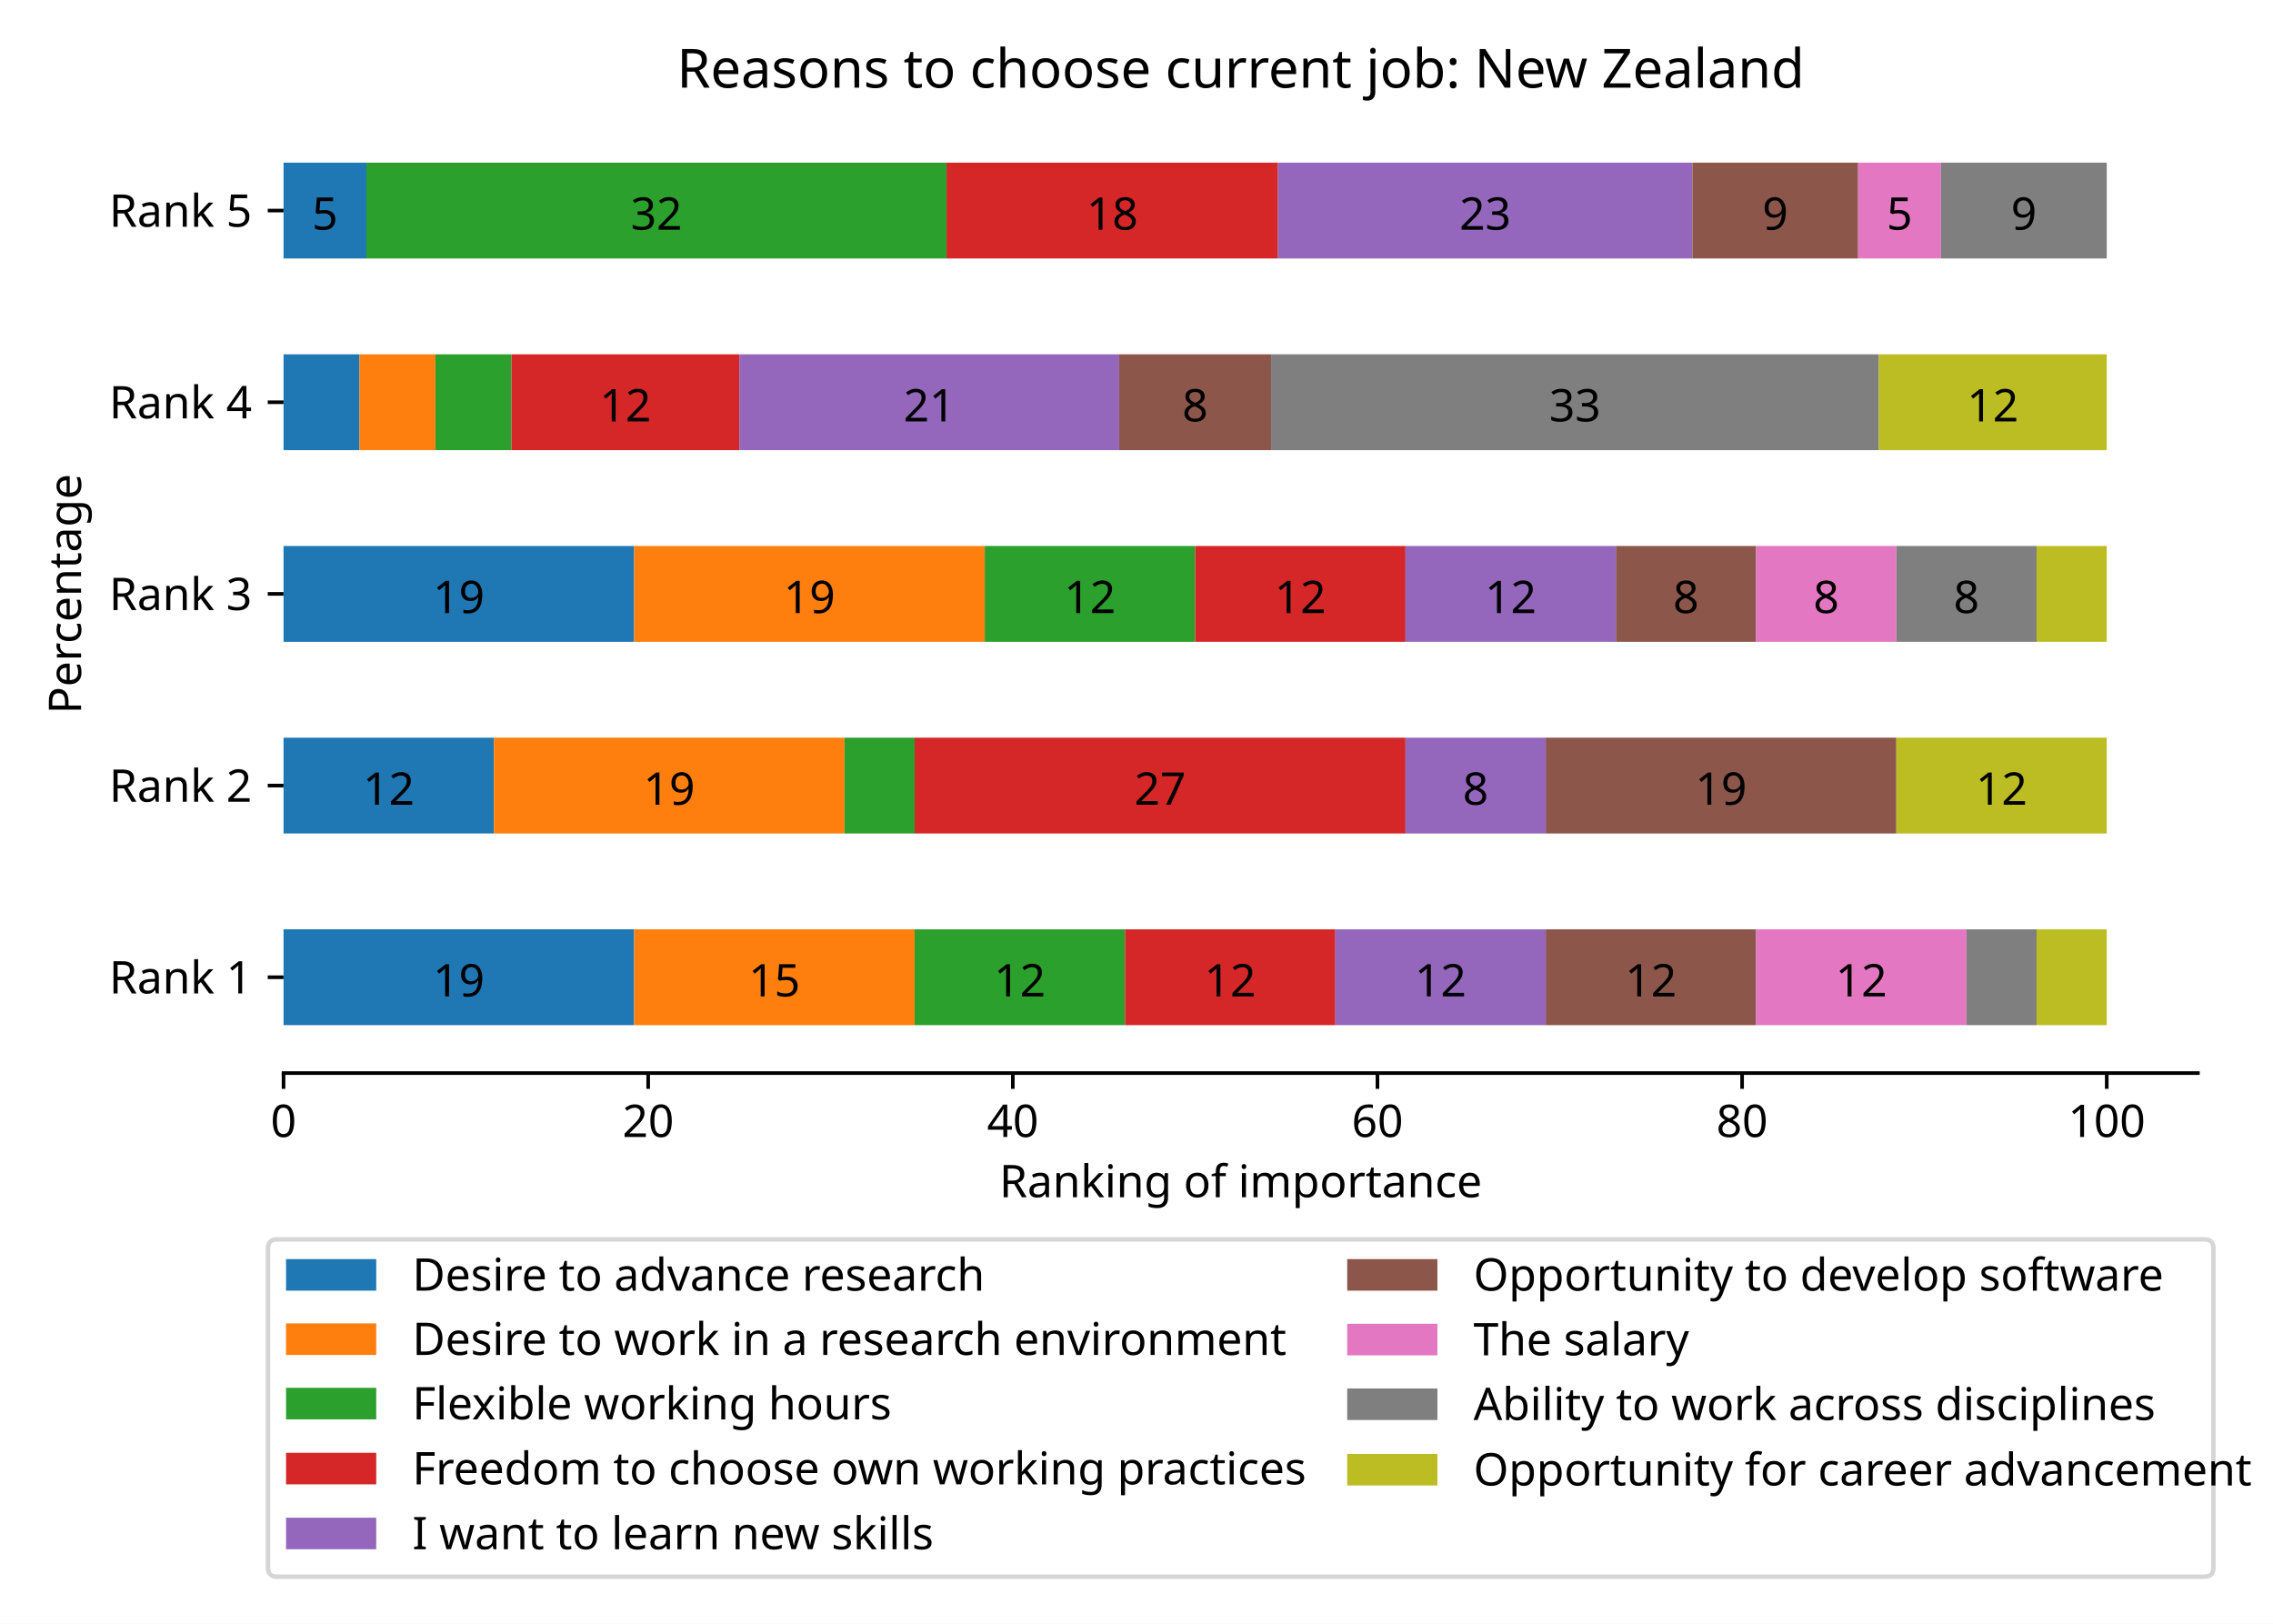
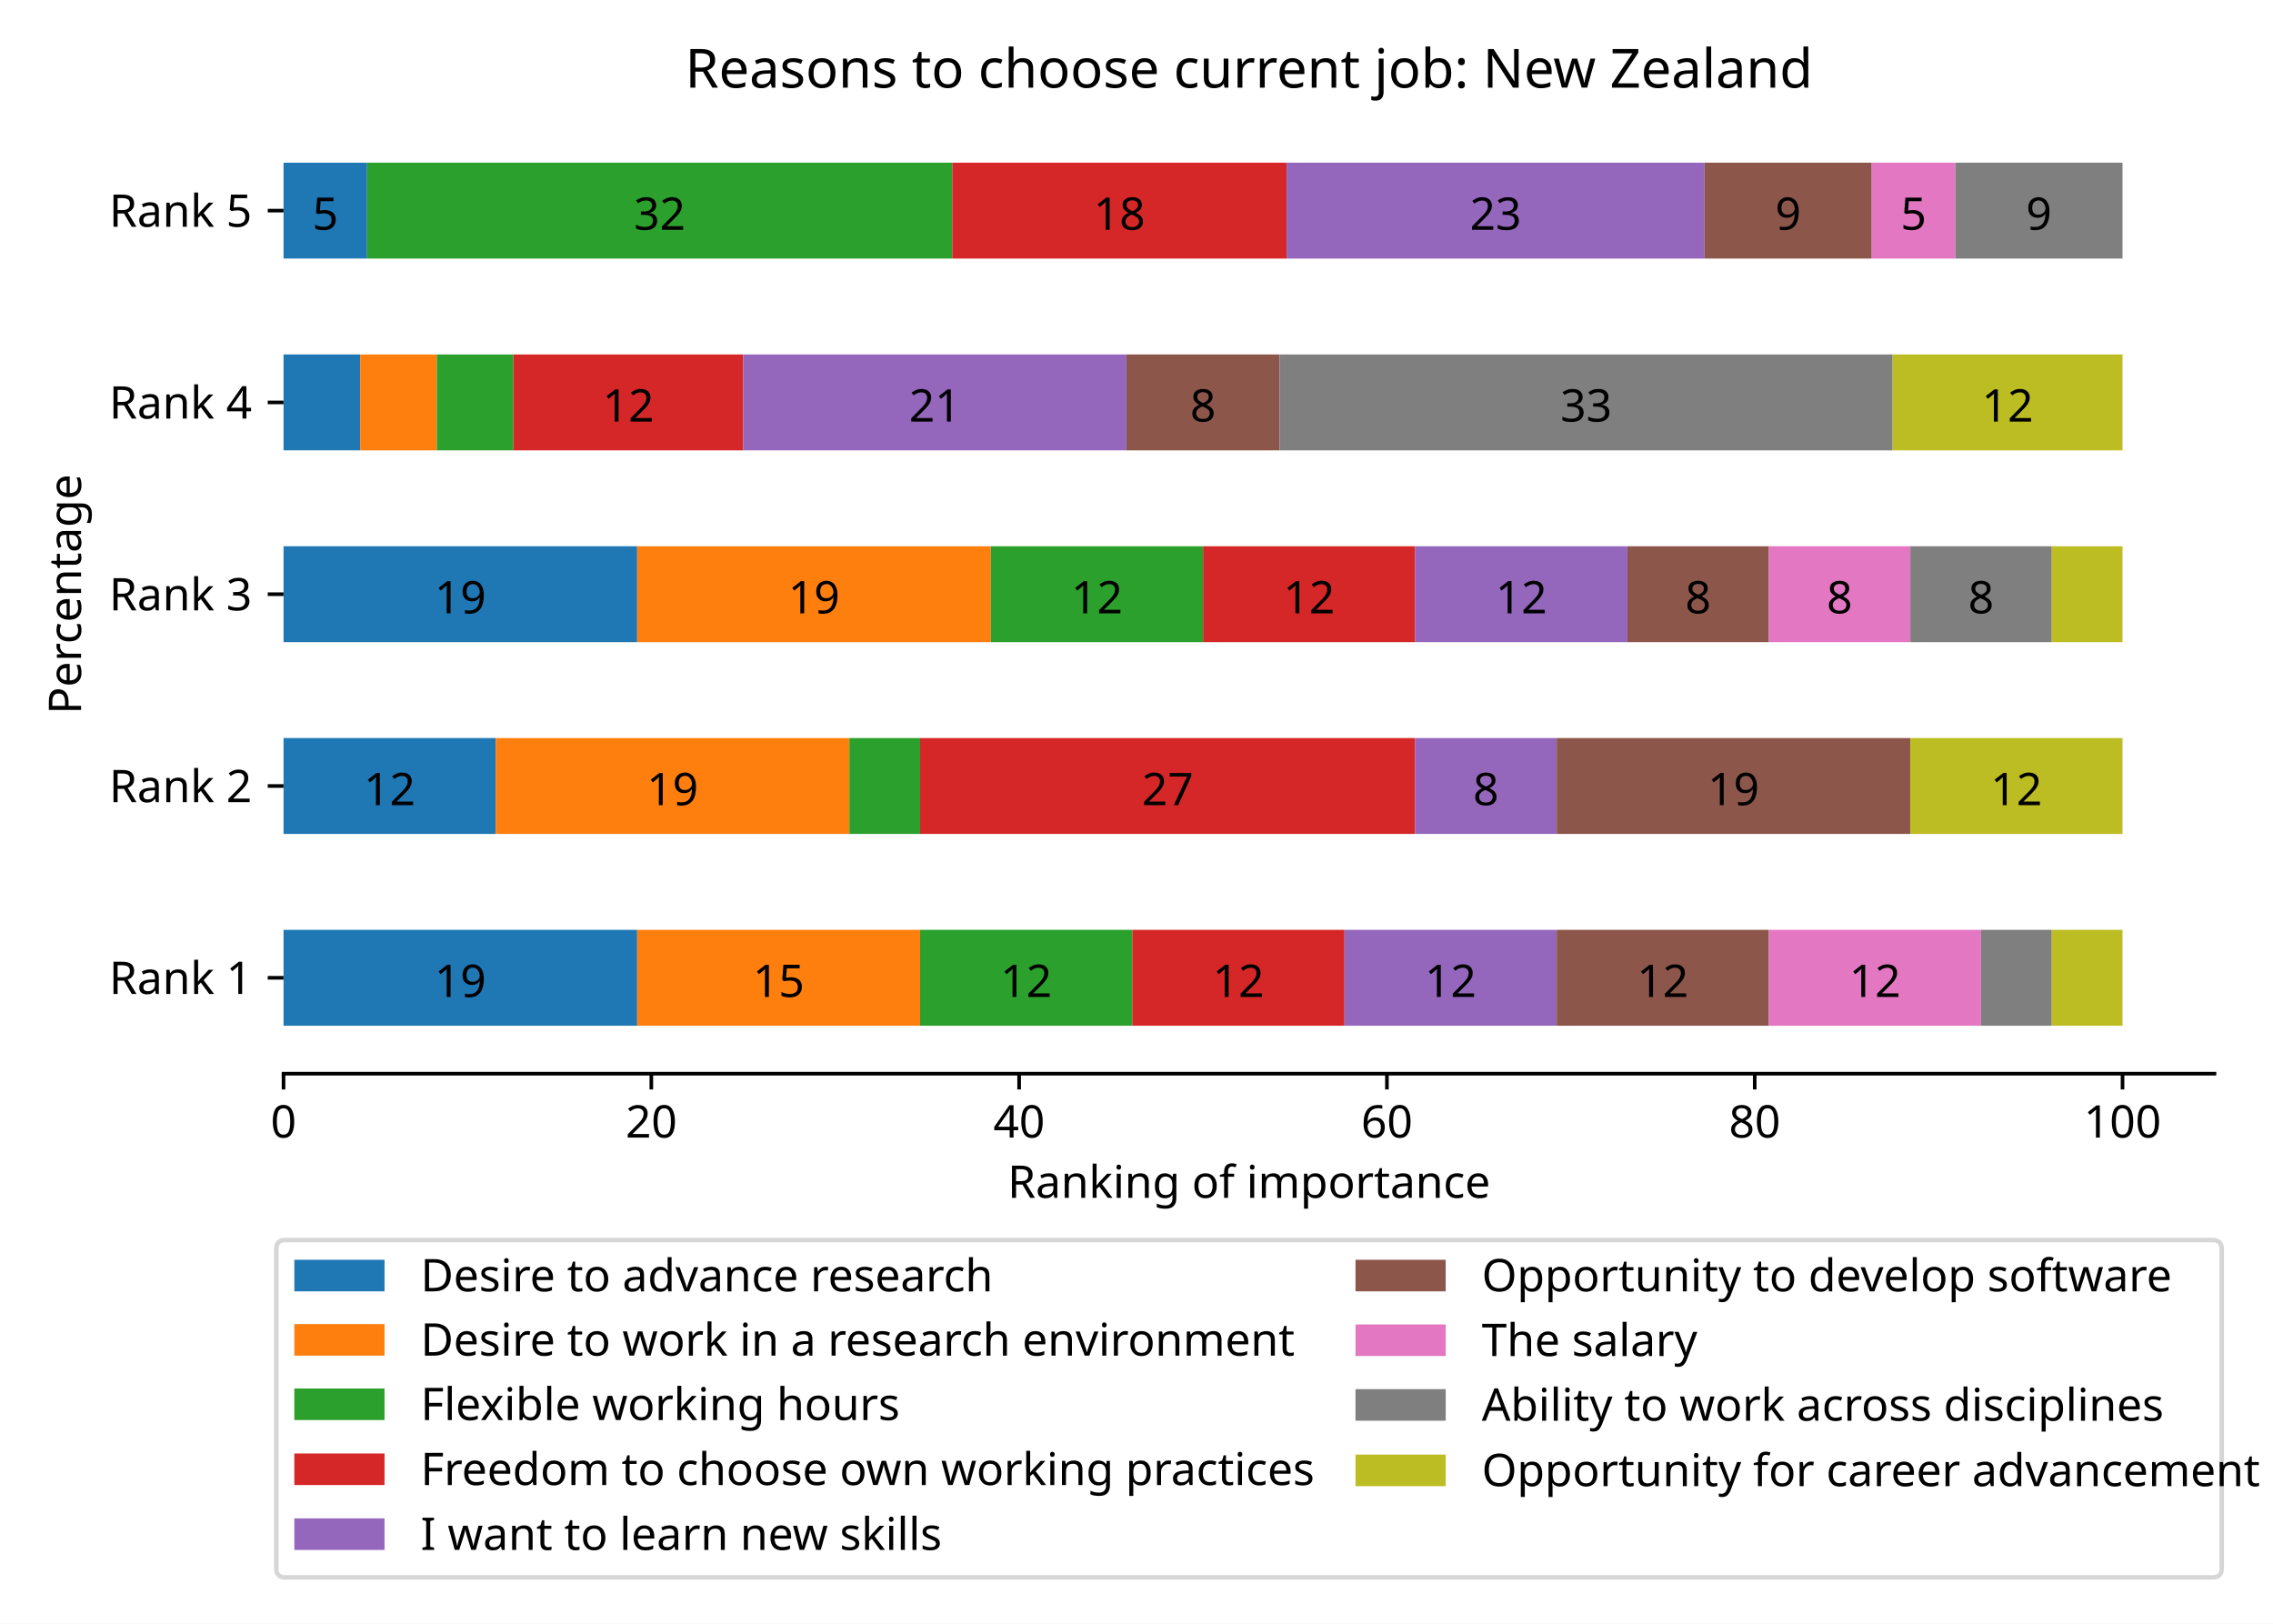
<svg xmlns="http://www.w3.org/2000/svg" xmlns:xlink="http://www.w3.org/1999/xlink" width="504pt" height="360pt" viewBox="0 0 504 360" version="1.1">
  <defs>
    <style type="text/css">*{stroke-linejoin: round; stroke-linecap: butt}</style>
  </defs>
  <g id="figure_1">
    <g id="patch_1">
      <path d="M 0 360  L 504 360  L 504 0  L 0 0  z " style="fill: #ffffff" />
    </g>
    <g id="axes_1">
      <g id="patch_2">
-         <path d="M 62.869 237.912  L 487.348 237.912  L 487.348 25.436  L 62.869 25.436  z " style="fill: #ffffff" />
+         <path d="M 62.869 238.046  L 491.023 238.046  L 491.023 25.436  L 62.869 25.436  z " style="fill: #ffffff" />
      </g>
      <g id="patch_3">
-         <path d="M 62.869 227.288  L 140.612 227.288  L 140.612 206.041  L 62.869 206.041  z " clip-path="url(#pd3c1e913ae)" style="fill: #1f77b4" />
+         <path d="M 62.869 227.415  L 141.285 227.415  L 141.285 206.154  L 62.869 206.154  z " clip-path="url(#p642dfca9fd)" style="fill: #1f77b4" />
      </g>
      <g id="patch_4">
-         <path d="M 62.869 184.793  L 109.515 184.793  L 109.515 163.546  L 62.869 163.546  z " clip-path="url(#pd3c1e913ae)" style="fill: #1f77b4" />
+         <path d="M 62.869 184.893  L 109.919 184.893  L 109.919 163.632  L 62.869 163.632  z " clip-path="url(#p642dfca9fd)" style="fill: #1f77b4" />
      </g>
      <g id="patch_5">
-         <path d="M 62.869 142.298  L 140.612 142.298  L 140.612 121.05  L 62.869 121.05  z " clip-path="url(#pd3c1e913ae)" style="fill: #1f77b4" />
+         <path d="M 62.869 142.371  L 141.285 142.371  L 141.285 121.11  L 62.869 121.11  z " clip-path="url(#p642dfca9fd)" style="fill: #1f77b4" />
      </g>
      <g id="patch_6">
-         <path d="M 62.869 99.803  L 79.713 99.803  L 79.713 78.555  L 62.869 78.555  z " clip-path="url(#pd3c1e913ae)" style="fill: #1f77b4" />
+         <path d="M 62.869 99.85  L 79.859 99.85  L 79.859 78.589  L 62.869 78.589  z " clip-path="url(#p642dfca9fd)" style="fill: #1f77b4" />
      </g>
      <g id="patch_7">
-         <path d="M 62.869 57.308  L 81.244 57.308  L 81.244 36.06  L 62.869 36.06  z " clip-path="url(#pd3c1e913ae)" style="fill: #1f77b4" />
+         <path d="M 62.869 57.328  L 81.404 57.328  L 81.404 36.067  L 62.869 36.067  z " clip-path="url(#p642dfca9fd)" style="fill: #1f77b4" />
      </g>
      <g id="patch_8">
-         <path d="M 140.612 227.288  L 202.807 227.288  L 202.807 206.041  L 140.612 206.041  z " clip-path="url(#pd3c1e913ae)" style="fill: #ff7f0e" />
+         <path d="M 141.285 227.415  L 204.018 227.415  L 204.018 206.154  L 141.285 206.154  z " clip-path="url(#p642dfca9fd)" style="fill: #ff7f0e" />
      </g>
      <g id="patch_9">
-         <path d="M 109.515 184.793  L 187.258 184.793  L 187.258 163.546  L 109.515 163.546  z " clip-path="url(#pd3c1e913ae)" style="fill: #ff7f0e" />
+         <path d="M 109.919 184.893  L 188.335 184.893  L 188.335 163.632  L 109.919 163.632  z " clip-path="url(#p642dfca9fd)" style="fill: #ff7f0e" />
      </g>
      <g id="patch_10">
-         <path d="M 140.612 142.298  L 218.356 142.298  L 218.356 121.05  L 140.612 121.05  z " clip-path="url(#pd3c1e913ae)" style="fill: #ff7f0e" />
+         <path d="M 141.285 142.371  L 219.702 142.371  L 219.702 121.11  L 141.285 121.11  z " clip-path="url(#p642dfca9fd)" style="fill: #ff7f0e" />
      </g>
      <g id="patch_11">
-         <path d="M 79.713 99.803  L 96.558 99.803  L 96.558 78.555  L 79.713 78.555  z " clip-path="url(#pd3c1e913ae)" style="fill: #ff7f0e" />
+         <path d="M 79.859 99.85  L 96.849 99.85  L 96.849 78.589  L 79.859 78.589  z " clip-path="url(#p642dfca9fd)" style="fill: #ff7f0e" />
      </g>
      <g id="patch_12">
-         <path d="M 62.869 57.308  L 62.869 57.308  L 62.869 36.06  L 62.869 36.06  z " clip-path="url(#pd3c1e913ae)" style="fill: #ff7f0e" />
+         <path d="M 62.869 57.328  L 62.869 57.328  L 62.869 36.067  L 62.869 36.067  z " clip-path="url(#p642dfca9fd)" style="fill: #ff7f0e" />
      </g>
      <g id="patch_13">
-         <path d="M 202.807 227.288  L 249.453 227.288  L 249.453 206.041  L 202.807 206.041  z " clip-path="url(#pd3c1e913ae)" style="fill: #2ca02c" />
+         <path d="M 204.018 227.415  L 251.068 227.415  L 251.068 206.154  L 204.018 206.154  z " clip-path="url(#p642dfca9fd)" style="fill: #2ca02c" />
      </g>
      <g id="patch_14">
-         <path d="M 187.258 184.793  L 202.807 184.793  L 202.807 163.546  L 187.258 163.546  z " clip-path="url(#pd3c1e913ae)" style="fill: #2ca02c" />
+         <path d="M 188.335 184.893  L 204.018 184.893  L 204.018 163.632  L 188.335 163.632  z " clip-path="url(#p642dfca9fd)" style="fill: #2ca02c" />
      </g>
      <g id="patch_15">
-         <path d="M 218.356 142.298  L 265.002 142.298  L 265.002 121.05  L 218.356 121.05  z " clip-path="url(#pd3c1e913ae)" style="fill: #2ca02c" />
+         <path d="M 219.702 142.371  L 266.752 142.371  L 266.752 121.11  L 219.702 121.11  z " clip-path="url(#p642dfca9fd)" style="fill: #2ca02c" />
      </g>
      <g id="patch_16">
-         <path d="M 96.558 99.803  L 113.402 99.803  L 113.402 78.555  L 96.558 78.555  z " clip-path="url(#pd3c1e913ae)" style="fill: #2ca02c" />
+         <path d="M 96.849 99.85  L 113.839 99.85  L 113.839 78.589  L 96.849 78.589  z " clip-path="url(#p642dfca9fd)" style="fill: #2ca02c" />
      </g>
      <g id="patch_17">
-         <path d="M 81.244 57.308  L 209.874 57.308  L 209.874 36.06  L 81.244 36.06  z " clip-path="url(#pd3c1e913ae)" style="fill: #2ca02c" />
+         <path d="M 81.404 57.328  L 211.147 57.328  L 211.147 36.067  L 81.404 36.067  z " clip-path="url(#p642dfca9fd)" style="fill: #2ca02c" />
      </g>
      <g id="patch_18">
-         <path d="M 249.453 227.288  L 296.099 227.288  L 296.099 206.041  L 249.453 206.041  z " clip-path="url(#pd3c1e913ae)" style="fill: #d62728" />
+         <path d="M 251.068 227.415  L 298.118 227.415  L 298.118 206.154  L 251.068 206.154  z " clip-path="url(#p642dfca9fd)" style="fill: #d62728" />
      </g>
      <g id="patch_19">
-         <path d="M 202.807 184.793  L 311.648 184.793  L 311.648 163.546  L 202.807 163.546  z " clip-path="url(#pd3c1e913ae)" style="fill: #d62728" />
+         <path d="M 204.018 184.893  L 313.801 184.893  L 313.801 163.632  L 204.018 163.632  z " clip-path="url(#p642dfca9fd)" style="fill: #d62728" />
      </g>
      <g id="patch_20">
-         <path d="M 265.002 142.298  L 311.648 142.298  L 311.648 121.05  L 265.002 121.05  z " clip-path="url(#pd3c1e913ae)" style="fill: #d62728" />
+         <path d="M 266.752 142.371  L 313.801 142.371  L 313.801 121.11  L 266.752 121.11  z " clip-path="url(#p642dfca9fd)" style="fill: #d62728" />
      </g>
      <g id="patch_21">
-         <path d="M 113.402 99.803  L 163.935 99.803  L 163.935 78.555  L 113.402 78.555  z " clip-path="url(#pd3c1e913ae)" style="fill: #d62728" />
+         <path d="M 113.839 99.85  L 164.81 99.85  L 164.81 78.589  L 113.839 78.589  z " clip-path="url(#p642dfca9fd)" style="fill: #d62728" />
      </g>
      <g id="patch_22">
-         <path d="M 209.874 57.308  L 283.377 57.308  L 283.377 36.06  L 209.874 36.06  z " clip-path="url(#pd3c1e913ae)" style="fill: #d62728" />
+         <path d="M 211.147 57.328  L 285.286 57.328  L 285.286 36.067  L 211.147 36.067  z " clip-path="url(#p642dfca9fd)" style="fill: #d62728" />
      </g>
      <g id="patch_23">
-         <path d="M 296.099 227.288  L 342.745 227.288  L 342.745 206.041  L 296.099 206.041  z " clip-path="url(#pd3c1e913ae)" style="fill: #9467bd" />
+         <path d="M 298.118 227.415  L 345.168 227.415  L 345.168 206.154  L 298.118 206.154  z " clip-path="url(#p642dfca9fd)" style="fill: #9467bd" />
      </g>
      <g id="patch_24">
-         <path d="M 311.648 184.793  L 342.745 184.793  L 342.745 163.546  L 311.648 163.546  z " clip-path="url(#pd3c1e913ae)" style="fill: #9467bd" />
+         <path d="M 313.801 184.893  L 345.168 184.893  L 345.168 163.632  L 313.801 163.632  z " clip-path="url(#p642dfca9fd)" style="fill: #9467bd" />
      </g>
      <g id="patch_25">
-         <path d="M 311.648 142.298  L 358.294 142.298  L 358.294 121.05  L 311.648 121.05  z " clip-path="url(#pd3c1e913ae)" style="fill: #9467bd" />
+         <path d="M 313.801 142.371  L 360.851 142.371  L 360.851 121.11  L 313.801 121.11  z " clip-path="url(#p642dfca9fd)" style="fill: #9467bd" />
      </g>
      <g id="patch_26">
-         <path d="M 163.935 99.803  L 248.157 99.803  L 248.157 78.555  L 163.935 78.555  z " clip-path="url(#pd3c1e913ae)" style="fill: #9467bd" />
+         <path d="M 164.81 99.85  L 249.761 99.85  L 249.761 78.589  L 164.81 78.589  z " clip-path="url(#p642dfca9fd)" style="fill: #9467bd" />
      </g>
      <g id="patch_27">
-         <path d="M 283.377 57.308  L 375.256 57.308  L 375.256 36.06  L 283.377 36.06  z " clip-path="url(#pd3c1e913ae)" style="fill: #9467bd" />
+         <path d="M 285.286 57.328  L 377.96 57.328  L 377.96 36.067  L 285.286 36.067  z " clip-path="url(#p642dfca9fd)" style="fill: #9467bd" />
      </g>
      <g id="patch_28">
-         <path d="M 342.745 227.288  L 389.391 227.288  L 389.391 206.041  L 342.745 206.041  z " clip-path="url(#pd3c1e913ae)" style="fill: #8c564b" />
+         <path d="M 345.168 227.415  L 392.218 227.415  L 392.218 206.154  L 345.168 206.154  z " clip-path="url(#p642dfca9fd)" style="fill: #8c564b" />
      </g>
      <g id="patch_29">
-         <path d="M 342.745 184.793  L 420.488 184.793  L 420.488 163.546  L 342.745 163.546  z " clip-path="url(#pd3c1e913ae)" style="fill: #8c564b" />
+         <path d="M 345.168 184.893  L 423.584 184.893  L 423.584 163.632  L 345.168 163.632  z " clip-path="url(#p642dfca9fd)" style="fill: #8c564b" />
      </g>
      <g id="patch_30">
-         <path d="M 358.294 142.298  L 389.391 142.298  L 389.391 121.05  L 358.294 121.05  z " clip-path="url(#pd3c1e913ae)" style="fill: #8c564b" />
+         <path d="M 360.851 142.371  L 392.218 142.371  L 392.218 121.11  L 360.851 121.11  z " clip-path="url(#p642dfca9fd)" style="fill: #8c564b" />
      </g>
      <g id="patch_31">
-         <path d="M 248.157 99.803  L 281.846 99.803  L 281.846 78.555  L 248.157 78.555  z " clip-path="url(#pd3c1e913ae)" style="fill: #8c564b" />
+         <path d="M 249.761 99.85  L 283.742 99.85  L 283.742 78.589  L 249.761 78.589  z " clip-path="url(#p642dfca9fd)" style="fill: #8c564b" />
      </g>
      <g id="patch_32">
-         <path d="M 375.256 57.308  L 412.007 57.308  L 412.007 36.06  L 375.256 36.06  z " clip-path="url(#pd3c1e913ae)" style="fill: #8c564b" />
+         <path d="M 377.96 57.328  L 415.03 57.328  L 415.03 36.067  L 377.96 36.067  z " clip-path="url(#p642dfca9fd)" style="fill: #8c564b" />
      </g>
      <g id="patch_33">
-         <path d="M 389.391 227.288  L 436.037 227.288  L 436.037 206.041  L 389.391 206.041  z " clip-path="url(#pd3c1e913ae)" style="fill: #e377c2" />
+         <path d="M 392.218 227.415  L 439.268 227.415  L 439.268 206.154  L 392.218 206.154  z " clip-path="url(#p642dfca9fd)" style="fill: #e377c2" />
      </g>
      <g id="patch_34">
-         <path d="M 62.869 184.793  L 62.869 184.793  L 62.869 163.546  L 62.869 163.546  z " clip-path="url(#pd3c1e913ae)" style="fill: #e377c2" />
+         <path d="M 62.869 184.893  L 62.869 184.893  L 62.869 163.632  L 62.869 163.632  z " clip-path="url(#p642dfca9fd)" style="fill: #e377c2" />
      </g>
      <g id="patch_35">
-         <path d="M 389.391 142.298  L 420.488 142.298  L 420.488 121.05  L 389.391 121.05  z " clip-path="url(#pd3c1e913ae)" style="fill: #e377c2" />
+         <path d="M 392.218 142.371  L 423.584 142.371  L 423.584 121.11  L 392.218 121.11  z " clip-path="url(#p642dfca9fd)" style="fill: #e377c2" />
      </g>
      <g id="patch_36">
-         <path d="M 62.869 99.803  L 62.869 99.803  L 62.869 78.555  L 62.869 78.555  z " clip-path="url(#pd3c1e913ae)" style="fill: #e377c2" />
+         <path d="M 62.869 99.85  L 62.869 99.85  L 62.869 78.589  L 62.869 78.589  z " clip-path="url(#p642dfca9fd)" style="fill: #e377c2" />
      </g>
      <g id="patch_37">
-         <path d="M 412.007 57.308  L 430.383 57.308  L 430.383 36.06  L 412.007 36.06  z " clip-path="url(#pd3c1e913ae)" style="fill: #e377c2" />
+         <path d="M 415.03 57.328  L 433.565 57.328  L 433.565 36.067  L 415.03 36.067  z " clip-path="url(#p642dfca9fd)" style="fill: #e377c2" />
      </g>
      <g id="patch_38">
-         <path d="M 436.037 227.288  L 451.586 227.288  L 451.586 206.041  L 436.037 206.041  z " clip-path="url(#pd3c1e913ae)" style="fill: #7f7f7f" />
+         <path d="M 439.268 227.415  L 454.951 227.415  L 454.951 206.154  L 439.268 206.154  z " clip-path="url(#p642dfca9fd)" style="fill: #7f7f7f" />
      </g>
      <g id="patch_39">
-         <path d="M 62.869 184.793  L 62.869 184.793  L 62.869 163.546  L 62.869 163.546  z " clip-path="url(#pd3c1e913ae)" style="fill: #7f7f7f" />
+         <path d="M 62.869 184.893  L 62.869 184.893  L 62.869 163.632  L 62.869 163.632  z " clip-path="url(#p642dfca9fd)" style="fill: #7f7f7f" />
      </g>
      <g id="patch_40">
-         <path d="M 420.488 142.298  L 451.586 142.298  L 451.586 121.05  L 420.488 121.05  z " clip-path="url(#pd3c1e913ae)" style="fill: #7f7f7f" />
+         <path d="M 423.584 142.371  L 454.951 142.371  L 454.951 121.11  L 423.584 121.11  z " clip-path="url(#p642dfca9fd)" style="fill: #7f7f7f" />
      </g>
      <g id="patch_41">
-         <path d="M 281.846 99.803  L 416.601 99.803  L 416.601 78.555  L 281.846 78.555  z " clip-path="url(#pd3c1e913ae)" style="fill: #7f7f7f" />
+         <path d="M 283.742 99.85  L 419.664 99.85  L 419.664 78.589  L 283.742 78.589  z " clip-path="url(#p642dfca9fd)" style="fill: #7f7f7f" />
      </g>
      <g id="patch_42">
-         <path d="M 430.383 57.308  L 467.134 57.308  L 467.134 36.06  L 430.383 36.06  z " clip-path="url(#pd3c1e913ae)" style="fill: #7f7f7f" />
+         <path d="M 433.565 57.328  L 470.634 57.328  L 470.634 36.067  L 433.565 36.067  z " clip-path="url(#p642dfca9fd)" style="fill: #7f7f7f" />
      </g>
      <g id="patch_43">
-         <path d="M 451.586 227.288  L 467.134 227.288  L 467.134 206.041  L 451.586 206.041  z " clip-path="url(#pd3c1e913ae)" style="fill: #bcbd22" />
+         <path d="M 454.951 227.415  L 470.634 227.415  L 470.634 206.154  L 454.951 206.154  z " clip-path="url(#p642dfca9fd)" style="fill: #bcbd22" />
      </g>
      <g id="patch_44">
-         <path d="M 420.488 184.793  L 467.134 184.793  L 467.134 163.546  L 420.488 163.546  z " clip-path="url(#pd3c1e913ae)" style="fill: #bcbd22" />
+         <path d="M 423.584 184.893  L 470.634 184.893  L 470.634 163.632  L 423.584 163.632  z " clip-path="url(#p642dfca9fd)" style="fill: #bcbd22" />
      </g>
      <g id="patch_45">
-         <path d="M 451.586 142.298  L 467.134 142.298  L 467.134 121.05  L 451.586 121.05  z " clip-path="url(#pd3c1e913ae)" style="fill: #bcbd22" />
+         <path d="M 454.951 142.371  L 470.634 142.371  L 470.634 121.11  L 454.951 121.11  z " clip-path="url(#p642dfca9fd)" style="fill: #bcbd22" />
      </g>
      <g id="patch_46">
-         <path d="M 416.601 99.803  L 467.134 99.803  L 467.134 78.555  L 416.601 78.555  z " clip-path="url(#pd3c1e913ae)" style="fill: #bcbd22" />
+         <path d="M 419.664 99.85  L 470.634 99.85  L 470.634 78.589  L 419.664 78.589  z " clip-path="url(#p642dfca9fd)" style="fill: #bcbd22" />
      </g>
      <g id="patch_47">
-         <path d="M 62.869 57.308  L 62.869 57.308  L 62.869 36.06  L 62.869 36.06  z " clip-path="url(#pd3c1e913ae)" style="fill: #bcbd22" />
+         <path d="M 62.869 57.328  L 62.869 57.328  L 62.869 36.067  L 62.869 36.067  z " clip-path="url(#p642dfca9fd)" style="fill: #bcbd22" />
      </g>
      <g id="matplotlib.axis_1">
        <g id="xtick_1">
          <g id="line2d_1">
            <defs>
              <path id="m4c99cd72f3" d="M 0 0  L 0 3.5  " style="stroke: #000000; stroke-width: 0.8" />
            </defs>
            <g>
-               <use xlink:href="#m4c99cd72f3" x="62.869" y="237.912" style="stroke: #000000; stroke-width: 0.8" />
+               <use xlink:href="#m4c99cd72f3" x="62.869" y="238.046" style="stroke: #000000; stroke-width: 0.8" />
            </g>
          </g>
          <g id="text_1">
-             <text style="font: 10px 'sans-serif'; text-anchor: middle" x="62.869" y="252.086" transform="rotate(-0, 62.86875, 252.0856)">0</text>
+             <text style="font: 10px 'sans-serif'; text-anchor: middle" x="62.869" y="252.219" transform="rotate(-0, 62.86875, 252.219)">0</text>
          </g>
        </g>
        <g id="xtick_2">
          <g id="line2d_2">
            <g>
-               <use xlink:href="#m4c99cd72f3" x="143.722" y="237.912" style="stroke: #000000; stroke-width: 0.8" />
+               <use xlink:href="#m4c99cd72f3" x="144.422" y="238.046" style="stroke: #000000; stroke-width: 0.8" />
            </g>
          </g>
          <g id="text_2">
-             <text style="font: 10px 'sans-serif'; text-anchor: middle" x="143.722" y="252.086" transform="rotate(-0, 143.7219, 252.0856)">20</text>
+             <text style="font: 10px 'sans-serif'; text-anchor: middle" x="144.422" y="252.219" transform="rotate(-0, 144.4219, 252.219)">20</text>
          </g>
        </g>
        <g id="xtick_3">
          <g id="line2d_3">
            <g>
-               <use xlink:href="#m4c99cd72f3" x="224.575" y="237.912" style="stroke: #000000; stroke-width: 0.8" />
+               <use xlink:href="#m4c99cd72f3" x="225.975" y="238.046" style="stroke: #000000; stroke-width: 0.8" />
            </g>
          </g>
          <g id="text_3">
-             <text style="font: 10px 'sans-serif'; text-anchor: middle" x="224.575" y="252.086" transform="rotate(-0, 224.575, 252.0856)">40</text>
+             <text style="font: 10px 'sans-serif'; text-anchor: middle" x="225.975" y="252.219" transform="rotate(-0, 225.975, 252.219)">40</text>
          </g>
        </g>
        <g id="xtick_4">
          <g id="line2d_4">
            <g>
-               <use xlink:href="#m4c99cd72f3" x="305.428" y="237.912" style="stroke: #000000; stroke-width: 0.8" />
+               <use xlink:href="#m4c99cd72f3" x="307.528" y="238.046" style="stroke: #000000; stroke-width: 0.8" />
            </g>
          </g>
          <g id="text_4">
-             <text style="font: 10px 'sans-serif'; text-anchor: middle" x="305.428" y="252.086" transform="rotate(-0, 305.4281, 252.0856)">60</text>
+             <text style="font: 10px 'sans-serif'; text-anchor: middle" x="307.528" y="252.219" transform="rotate(-0, 307.5281, 252.219)">60</text>
          </g>
        </g>
        <g id="xtick_5">
          <g id="line2d_5">
            <g>
-               <use xlink:href="#m4c99cd72f3" x="386.281" y="237.912" style="stroke: #000000; stroke-width: 0.8" />
+               <use xlink:href="#m4c99cd72f3" x="389.081" y="238.046" style="stroke: #000000; stroke-width: 0.8" />
            </g>
          </g>
          <g id="text_5">
-             <text style="font: 10px 'sans-serif'; text-anchor: middle" x="386.281" y="252.086" transform="rotate(-0, 386.2812, 252.0856)">80</text>
+             <text style="font: 10px 'sans-serif'; text-anchor: middle" x="389.081" y="252.219" transform="rotate(-0, 389.0813, 252.219)">80</text>
          </g>
        </g>
        <g id="xtick_6">
          <g id="line2d_6">
            <g>
-               <use xlink:href="#m4c99cd72f3" x="467.134" y="237.912" style="stroke: #000000; stroke-width: 0.8" />
+               <use xlink:href="#m4c99cd72f3" x="470.634" y="238.046" style="stroke: #000000; stroke-width: 0.8" />
            </g>
          </g>
          <g id="text_6">
-             <text style="font: 10px 'sans-serif'; text-anchor: middle" x="467.134" y="252.086" transform="rotate(-0, 467.1344, 252.0856)">100</text>
+             <text style="font: 10px 'sans-serif'; text-anchor: middle" x="470.634" y="252.219" transform="rotate(-0, 470.6344, 252.219)">100</text>
          </g>
        </g>
        <g id="text_7">
-           <text style="font: 10px 'sans-serif'; text-anchor: middle" x="275.108" y="265.445" transform="rotate(-0, 275.1082, 265.4449)">Ranking of importance</text>
+           <text style="font: 10px 'sans-serif'; text-anchor: middle" x="276.946" y="265.578" transform="rotate(-0, 276.9457, 265.5783)">Ranking of importance</text>
        </g>
      </g>
      <g id="matplotlib.axis_2">
        <g id="ytick_1">
          <g id="line2d_7">
            <defs>
              <path id="m8e343aef83" d="M 0 0  L -3.5 0  " style="stroke: #000000; stroke-width: 0.8" />
            </defs>
            <g>
-               <use xlink:href="#m8e343aef83" x="62.869" y="216.665" style="stroke: #000000; stroke-width: 0.8" />
+               <use xlink:href="#m8e343aef83" x="62.869" y="216.785" style="stroke: #000000; stroke-width: 0.8" />
            </g>
          </g>
          <g id="text_8">
-             <text style="font: 10px 'sans-serif'; text-anchor: end" x="55.869" y="220.251" transform="rotate(-0, 55.86875, 220.2513)">Rank 1</text>
+             <text style="font: 10px 'sans-serif'; text-anchor: end" x="55.869" y="220.371" transform="rotate(-0, 55.86875, 220.3713)">Rank 1</text>
          </g>
        </g>
        <g id="ytick_2">
          <g id="line2d_8">
            <g>
-               <use xlink:href="#m8e343aef83" x="62.869" y="174.169" style="stroke: #000000; stroke-width: 0.8" />
+               <use xlink:href="#m8e343aef83" x="62.869" y="174.263" style="stroke: #000000; stroke-width: 0.8" />
            </g>
          </g>
          <g id="text_9">
-             <text style="font: 10px 'sans-serif'; text-anchor: end" x="55.869" y="177.756" transform="rotate(-0, 55.86875, 177.7561)">Rank 2</text>
+             <text style="font: 10px 'sans-serif'; text-anchor: end" x="55.869" y="177.849" transform="rotate(-0, 55.86875, 177.8495)">Rank 2</text>
          </g>
        </g>
        <g id="ytick_3">
          <g id="line2d_9">
            <g>
-               <use xlink:href="#m8e343aef83" x="62.869" y="131.674" style="stroke: #000000; stroke-width: 0.8" />
+               <use xlink:href="#m8e343aef83" x="62.869" y="131.741" style="stroke: #000000; stroke-width: 0.8" />
            </g>
          </g>
          <g id="text_10">
-             <text style="font: 10px 'sans-serif'; text-anchor: end" x="55.869" y="135.261" transform="rotate(-0, 55.86875, 135.2609)">Rank 3</text>
+             <text style="font: 10px 'sans-serif'; text-anchor: end" x="55.869" y="135.328" transform="rotate(-0, 55.86875, 135.3276)">Rank 3</text>
          </g>
        </g>
        <g id="ytick_4">
          <g id="line2d_10">
            <g>
-               <use xlink:href="#m8e343aef83" x="62.869" y="89.179" style="stroke: #000000; stroke-width: 0.8" />
+               <use xlink:href="#m8e343aef83" x="62.869" y="89.219" style="stroke: #000000; stroke-width: 0.8" />
            </g>
          </g>
          <g id="text_11">
-             <text style="font: 10px 'sans-serif'; text-anchor: end" x="55.869" y="92.766" transform="rotate(-0, 55.86875, 92.76573)">Rank 4</text>
+             <text style="font: 10px 'sans-serif'; text-anchor: end" x="55.869" y="92.806" transform="rotate(-0, 55.86875, 92.80576)">Rank 4</text>
          </g>
        </g>
        <g id="ytick_5">
          <g id="line2d_11">
            <g>
-               <use xlink:href="#m8e343aef83" x="62.869" y="46.684" style="stroke: #000000; stroke-width: 0.8" />
+               <use xlink:href="#m8e343aef83" x="62.869" y="46.697" style="stroke: #000000; stroke-width: 0.8" />
            </g>
          </g>
          <g id="text_12">
-             <text style="font: 10px 'sans-serif'; text-anchor: end" x="55.869" y="50.271" transform="rotate(-0, 55.86875, 50.27056)">Rank 5</text>
+             <text style="font: 10px 'sans-serif'; text-anchor: end" x="55.869" y="50.284" transform="rotate(-0, 55.86875, 50.2839)">Rank 5</text>
          </g>
        </g>
        <g id="text_13">
-           <text style="font: 10px 'sans-serif'; text-anchor: middle" x="17.973" y="131.674" transform="rotate(-90, 17.97344, 131.6742)">Percentage</text>
+           <text style="font: 10px 'sans-serif'; text-anchor: middle" x="17.973" y="131.741" transform="rotate(-90, 17.97344, 131.7409)">Percentage</text>
        </g>
      </g>
      <g id="patch_48">
-         <path d="M 62.869 237.912  L 487.348 237.912  " style="fill: none; stroke: #000000; stroke-width: 0.8; stroke-linejoin: miter; stroke-linecap: square" />
+         <path d="M 62.869 238.046  L 491.023 238.046  " style="fill: none; stroke: #000000; stroke-width: 0.8; stroke-linejoin: miter; stroke-linecap: square" />
      </g>
      <g id="text_14">
-         <text style="font: 10px 'sans-serif'; text-anchor: middle" x="101.74" y="220.914" transform="rotate(-0, 101.7404, 220.9141)">19</text>
+         <text style="font: 10px 'sans-serif'; text-anchor: middle" x="102.077" y="221.037" transform="rotate(-0, 102.077, 221.0368)">19</text>
      </g>
      <g id="text_15">
-         <text style="font: 10px 'sans-serif'; text-anchor: middle" x="86.192" y="178.419" transform="rotate(-0, 86.19177, 178.4189)">12</text>
+         <text style="font: 10px 'sans-serif'; text-anchor: middle" x="86.394" y="178.515" transform="rotate(-0, 86.39369, 178.5149)">12</text>
      </g>
      <g id="text_16">
-         <text style="font: 10px 'sans-serif'; text-anchor: middle" x="101.74" y="135.924" transform="rotate(-0, 101.7404, 135.9237)">19</text>
+         <text style="font: 10px 'sans-serif'; text-anchor: middle" x="102.077" y="135.993" transform="rotate(-0, 102.077, 135.9931)">19</text>
      </g>
      <g id="text_17">
-         <text style="font: 10px 'sans-serif'; text-anchor: middle" x="72.057" y="50.933" transform="rotate(-0, 72.05661, 50.93336)">5</text>
+         <text style="font: 10px 'sans-serif'; text-anchor: middle" x="72.136" y="50.949" transform="rotate(-0, 72.13615, 50.94936)">5</text>
      </g>
      <g id="text_18">
-         <text style="font: 10px 'sans-serif'; text-anchor: middle" x="171.709" y="220.914" transform="rotate(-0, 171.7095, 220.9141)">15</text>
+         <text style="font: 10px 'sans-serif'; text-anchor: middle" x="172.652" y="221.037" transform="rotate(-0, 172.6518, 221.0368)">15</text>
      </g>
      <g id="text_19">
-         <text style="font: 10px 'sans-serif'; text-anchor: middle" x="148.386" y="178.419" transform="rotate(-0, 148.3865, 178.4189)">19</text>
+         <text style="font: 10px 'sans-serif'; text-anchor: middle" x="149.127" y="178.515" transform="rotate(-0, 149.1269, 178.5149)">19</text>
      </g>
      <g id="text_20">
-         <text style="font: 10px 'sans-serif'; text-anchor: middle" x="179.484" y="135.924" transform="rotate(-0, 179.4838, 135.9237)">19</text>
+         <text style="font: 10px 'sans-serif'; text-anchor: middle" x="180.493" y="135.993" transform="rotate(-0, 180.4934, 135.9931)">19</text>
      </g>
      <g id="text_21">
-         <text style="font: 10px 'sans-serif'; text-anchor: middle" x="226.13" y="220.914" transform="rotate(-0, 226.1299, 220.9141)">12</text>
+         <text style="font: 10px 'sans-serif'; text-anchor: middle" x="227.543" y="221.037" transform="rotate(-0, 227.5433, 221.0368)">12</text>
      </g>
      <g id="text_22">
-         <text style="font: 10px 'sans-serif'; text-anchor: middle" x="241.679" y="135.924" transform="rotate(-0, 241.6785, 135.9237)">12</text>
+         <text style="font: 10px 'sans-serif'; text-anchor: middle" x="243.227" y="135.993" transform="rotate(-0, 243.2266, 135.9931)">12</text>
      </g>
      <g id="text_23">
-         <text style="font: 10px 'sans-serif'; text-anchor: middle" x="145.559" y="50.933" transform="rotate(-0, 145.5594, 50.93336)">32</text>
+         <text style="font: 10px 'sans-serif'; text-anchor: middle" x="146.275" y="50.949" transform="rotate(-0, 146.2754, 50.94936)">32</text>
      </g>
      <g id="text_24">
-         <text style="font: 10px 'sans-serif'; text-anchor: middle" x="272.776" y="220.914" transform="rotate(-0, 272.7759, 220.9141)">12</text>
+         <text style="font: 10px 'sans-serif'; text-anchor: middle" x="274.593" y="221.037" transform="rotate(-0, 274.5932, 221.0368)">12</text>
      </g>
      <g id="text_25">
-         <text style="font: 10px 'sans-serif'; text-anchor: middle" x="257.227" y="178.419" transform="rotate(-0, 257.2272, 178.4189)">27</text>
+         <text style="font: 10px 'sans-serif'; text-anchor: middle" x="258.91" y="178.515" transform="rotate(-0, 258.9099, 178.5149)">27</text>
      </g>
      <g id="text_26">
-         <text style="font: 10px 'sans-serif'; text-anchor: middle" x="288.325" y="135.924" transform="rotate(-0, 288.3246, 135.9237)">12</text>
+         <text style="font: 10px 'sans-serif'; text-anchor: middle" x="290.277" y="135.993" transform="rotate(-0, 290.2765, 135.9931)">12</text>
      </g>
      <g id="text_27">
-         <text style="font: 10px 'sans-serif'; text-anchor: middle" x="138.669" y="93.429" transform="rotate(-0, 138.6686, 93.42853)">12</text>
+         <text style="font: 10px 'sans-serif'; text-anchor: middle" x="139.325" y="93.471" transform="rotate(-0, 139.3248, 93.47122)">12</text>
      </g>
      <g id="text_28">
-         <text style="font: 10px 'sans-serif'; text-anchor: middle" x="246.626" y="50.933" transform="rotate(-0, 246.6259, 50.93336)">18</text>
+         <text style="font: 10px 'sans-serif'; text-anchor: middle" x="248.217" y="50.949" transform="rotate(-0, 248.2168, 50.94936)">18</text>
      </g>
      <g id="text_29">
-         <text style="font: 10px 'sans-serif'; text-anchor: middle" x="319.422" y="220.914" transform="rotate(-0, 319.4219, 220.9141)">12</text>
+         <text style="font: 10px 'sans-serif'; text-anchor: middle" x="321.643" y="221.037" transform="rotate(-0, 321.6431, 221.0368)">12</text>
      </g>
      <g id="text_30">
-         <text style="font: 10px 'sans-serif'; text-anchor: middle" x="327.196" y="178.419" transform="rotate(-0, 327.1963, 178.4189)">8</text>
+         <text style="font: 10px 'sans-serif'; text-anchor: middle" x="329.485" y="178.515" transform="rotate(-0, 329.4847, 178.5149)">8</text>
      </g>
      <g id="text_31">
-         <text style="font: 10px 'sans-serif'; text-anchor: middle" x="334.971" y="135.924" transform="rotate(-0, 334.9706, 135.9237)">12</text>
+         <text style="font: 10px 'sans-serif'; text-anchor: middle" x="337.326" y="135.993" transform="rotate(-0, 337.3264, 135.9931)">12</text>
      </g>
      <g id="text_32">
-         <text style="font: 10px 'sans-serif'; text-anchor: middle" x="206.046" y="93.429" transform="rotate(-0, 206.0462, 93.42853)">21</text>
+         <text style="font: 10px 'sans-serif'; text-anchor: middle" x="207.286" y="93.471" transform="rotate(-0, 207.2857, 93.47122)">21</text>
      </g>
      <g id="text_33">
-         <text style="font: 10px 'sans-serif'; text-anchor: middle" x="329.317" y="50.933" transform="rotate(-0, 329.3165, 50.93336)">23</text>
+         <text style="font: 10px 'sans-serif'; text-anchor: middle" x="331.623" y="50.949" transform="rotate(-0, 331.6234, 50.94936)">23</text>
      </g>
      <g id="text_34">
-         <text style="font: 10px 'sans-serif'; text-anchor: middle" x="366.068" y="220.914" transform="rotate(-0, 366.068, 220.9141)">12</text>
+         <text style="font: 10px 'sans-serif'; text-anchor: middle" x="368.693" y="221.037" transform="rotate(-0, 368.693, 221.0368)">12</text>
      </g>
      <g id="text_35">
-         <text style="font: 10px 'sans-serif'; text-anchor: middle" x="381.617" y="178.419" transform="rotate(-0, 381.6166, 178.4189)">19</text>
+         <text style="font: 10px 'sans-serif'; text-anchor: middle" x="384.376" y="178.515" transform="rotate(-0, 384.3763, 178.5149)">19</text>
      </g>
      <g id="text_36">
-         <text style="font: 10px 'sans-serif'; text-anchor: middle" x="373.842" y="135.924" transform="rotate(-0, 373.8423, 135.9237)">8</text>
+         <text style="font: 10px 'sans-serif'; text-anchor: middle" x="376.535" y="135.993" transform="rotate(-0, 376.5346, 135.9931)">8</text>
      </g>
      <g id="text_37">
-         <text style="font: 10px 'sans-serif'; text-anchor: middle" x="265.002" y="93.429" transform="rotate(-0, 265.0016, 93.42853)">8</text>
+         <text style="font: 10px 'sans-serif'; text-anchor: middle" x="266.752" y="93.471" transform="rotate(-0, 266.7516, 93.47122)">8</text>
      </g>
      <g id="text_38">
-         <text style="font: 10px 'sans-serif'; text-anchor: middle" x="393.632" y="50.933" transform="rotate(-0, 393.6315, 50.93336)">9</text>
+         <text style="font: 10px 'sans-serif'; text-anchor: middle" x="396.495" y="50.949" transform="rotate(-0, 396.4952, 50.94936)">9</text>
      </g>
      <g id="text_39">
-         <text style="font: 10px 'sans-serif'; text-anchor: middle" x="412.714" y="220.914" transform="rotate(-0, 412.714, 220.9141)">12</text>
+         <text style="font: 10px 'sans-serif'; text-anchor: middle" x="415.743" y="221.037" transform="rotate(-0, 415.7428, 221.0368)">12</text>
      </g>
      <g id="text_40">
-         <text style="font: 10px 'sans-serif'; text-anchor: middle" x="404.94" y="135.924" transform="rotate(-0, 404.9397, 135.9237)">8</text>
+         <text style="font: 10px 'sans-serif'; text-anchor: middle" x="407.901" y="135.993" transform="rotate(-0, 407.9012, 135.9931)">8</text>
      </g>
      <g id="text_41">
-         <text style="font: 10px 'sans-serif'; text-anchor: middle" x="421.195" y="50.933" transform="rotate(-0, 421.1951, 50.93336)">5</text>
+         <text style="font: 10px 'sans-serif'; text-anchor: middle" x="424.297" y="50.949" transform="rotate(-0, 424.2974, 50.94936)">5</text>
      </g>
      <g id="text_42">
-         <text style="font: 10px 'sans-serif'; text-anchor: middle" x="436.037" y="135.924" transform="rotate(-0, 436.037, 135.9237)">8</text>
+         <text style="font: 10px 'sans-serif'; text-anchor: middle" x="439.268" y="135.993" transform="rotate(-0, 439.2678, 135.9931)">8</text>
      </g>
      <g id="text_43">
-         <text style="font: 10px 'sans-serif'; text-anchor: middle" x="349.224" y="93.429" transform="rotate(-0, 349.2236, 93.42853)">33</text>
+         <text style="font: 10px 'sans-serif'; text-anchor: middle" x="351.703" y="93.471" transform="rotate(-0, 351.7027, 93.47122)">33</text>
      </g>
      <g id="text_44">
-         <text style="font: 10px 'sans-serif'; text-anchor: middle" x="448.759" y="50.933" transform="rotate(-0, 448.7587, 50.93336)">9</text>
+         <text style="font: 10px 'sans-serif'; text-anchor: middle" x="452.1" y="50.949" transform="rotate(-0, 452.0996, 50.94936)">9</text>
      </g>
      <g id="text_45">
-         <text style="font: 10px 'sans-serif'; text-anchor: middle" x="443.811" y="178.419" transform="rotate(-0, 443.8114, 178.4189)">12</text>
+         <text style="font: 10px 'sans-serif'; text-anchor: middle" x="447.109" y="178.515" transform="rotate(-0, 447.1094, 178.5149)">12</text>
      </g>
      <g id="text_46">
-         <text style="font: 10px 'sans-serif'; text-anchor: middle" x="441.868" y="93.429" transform="rotate(-0, 441.8678, 93.42853)">12</text>
+         <text style="font: 10px 'sans-serif'; text-anchor: middle" x="445.149" y="93.471" transform="rotate(-0, 445.149, 93.47122)">12</text>
      </g>
      <g id="text_47">
-         <text style="font: 12px 'sans-serif'; text-anchor: middle" x="275.108" y="19.436" transform="rotate(-0, 275.1082, 19.43625)">Reasons to choose current job: New Zealand</text>
+         <text style="font: 12px 'sans-serif'; text-anchor: middle" x="276.946" y="19.436" transform="rotate(-0, 276.9457, 19.43625)">Reasons to choose current job: New Zealand</text>
      </g>
      <g id="legend_1">
        <g id="patch_49">
-           <path d="M 61.425 349.571  L 488.792 349.571  Q 490.792 349.571 490.792 347.571  L 490.792 276.784  Q 490.792 274.784 488.792 274.784  L 61.425 274.784  Q 59.425 274.784 59.425 276.784  L 59.425 347.571  Q 59.425 349.571 61.425 349.571  z " style="fill: #ffffff; opacity: 0.8; stroke: #cccccc; stroke-linejoin: miter" />
+           <path d="M 63.262 349.724  L 490.629 349.724  Q 492.629 349.724 492.629 347.724  L 492.629 276.937  Q 492.629 274.937 490.629 274.937  L 63.262 274.937  Q 61.262 274.937 61.262 276.937  L 61.262 347.724  Q 61.262 349.724 63.262 349.724  z " style="fill: #ffffff; opacity: 0.8; stroke: #cccccc; stroke-linejoin: miter" />
        </g>
        <g id="patch_50">
-           <path d="M 63.425 286.152  L 83.425 286.152  L 83.425 279.152  L 63.425 279.152  z " style="fill: #1f77b4" />
+           <path d="M 65.262 286.306  L 85.262 286.306  L 85.262 279.306  L 65.262 279.306  z " style="fill: #1f77b4" />
        </g>
        <g id="text_48">
-           <text style="font: 10px 'sans-serif'; text-anchor: start" x="91.425" y="286.152" transform="rotate(-0, 91.42461, 286.1523)">Desire to advance research</text>
+           <text style="font: 10px 'sans-serif'; text-anchor: start" x="93.262" y="286.306" transform="rotate(-0, 93.26211, 286.3057)">Desire to advance research</text>
        </g>
        <g id="patch_51">
-           <path d="M 63.425 300.41  L 83.425 300.41  L 83.425 293.41  L 63.425 293.41  z " style="fill: #ff7f0e" />
+           <path d="M 65.262 300.563  L 85.262 300.563  L 85.262 293.563  L 65.262 293.563  z " style="fill: #ff7f0e" />
        </g>
        <g id="text_49">
-           <text style="font: 10px 'sans-serif'; text-anchor: start" x="91.425" y="300.41" transform="rotate(-0, 91.42461, 300.4101)">Desire to work in a research environment</text>
+           <text style="font: 10px 'sans-serif'; text-anchor: start" x="93.262" y="300.563" transform="rotate(-0, 93.26211, 300.5635)">Desire to work in a research environment</text>
        </g>
        <g id="patch_52">
-           <path d="M 63.425 314.691  L 83.425 314.691  L 83.425 307.691  L 63.425 307.691  z " style="fill: #2ca02c" />
+           <path d="M 65.262 314.845  L 85.262 314.845  L 85.262 307.845  L 65.262 307.845  z " style="fill: #2ca02c" />
        </g>
        <g id="text_50">
-           <text style="font: 10px 'sans-serif'; text-anchor: start" x="91.425" y="314.691" transform="rotate(-0, 91.42461, 314.6913)">Flexible working hours</text>
+           <text style="font: 10px 'sans-serif'; text-anchor: start" x="93.262" y="314.845" transform="rotate(-0, 93.26211, 314.8447)">Flexible working hours</text>
        </g>
        <g id="patch_53">
-           <path d="M 63.425 329.101  L 83.425 329.101  L 83.425 322.101  L 63.425 322.101  z " style="fill: #d62728" />
+           <path d="M 65.262 329.254  L 85.262 329.254  L 85.262 322.254  L 65.262 322.254  z " style="fill: #d62728" />
        </g>
        <g id="text_51">
-           <text style="font: 10px 'sans-serif'; text-anchor: start" x="91.425" y="329.101" transform="rotate(-0, 91.42461, 329.1007)">Freedom to choose own working practices</text>
+           <text style="font: 10px 'sans-serif'; text-anchor: start" x="93.262" y="329.254" transform="rotate(-0, 93.26211, 329.2541)">Freedom to choose own working practices</text>
        </g>
        <g id="patch_54">
-           <path d="M 63.425 343.487  L 83.425 343.487  L 83.425 336.487  L 63.425 336.487  z " style="fill: #9467bd" />
+           <path d="M 65.262 343.64  L 85.262 343.64  L 85.262 336.64  L 65.262 336.64  z " style="fill: #9467bd" />
        </g>
        <g id="text_52">
-           <text style="font: 10px 'sans-serif'; text-anchor: start" x="91.425" y="343.487" transform="rotate(-0, 91.42461, 343.4866)">I want to learn new skills</text>
+           <text style="font: 10px 'sans-serif'; text-anchor: start" x="93.262" y="343.64" transform="rotate(-0, 93.26211, 343.6401)">I want to learn new skills</text>
        </g>
        <g id="patch_55">
-           <path d="M 298.721 286.152  L 318.721 286.152  L 318.721 279.152  L 298.721 279.152  z " style="fill: #8c564b" />
+           <path d="M 300.559 286.306  L 320.559 286.306  L 320.559 279.306  L 300.559 279.306  z " style="fill: #8c564b" />
        </g>
        <g id="text_53">
-           <text style="font: 10px 'sans-serif'; text-anchor: start" x="326.721" y="286.152" transform="rotate(-0, 326.7215, 286.1523)">Opportunity to develop software</text>
+           <text style="font: 10px 'sans-serif'; text-anchor: start" x="328.559" y="286.306" transform="rotate(-0, 328.559, 286.3057)">Opportunity to develop software</text>
        </g>
        <g id="patch_56">
-           <path d="M 298.721 300.493  L 318.721 300.493  L 318.721 293.493  L 298.721 293.493  z " style="fill: #e377c2" />
+           <path d="M 300.559 300.646  L 320.559 300.646  L 320.559 293.646  L 300.559 293.646  z " style="fill: #e377c2" />
        </g>
        <g id="text_54">
-           <text style="font: 10px 'sans-serif'; text-anchor: start" x="326.721" y="300.493" transform="rotate(-0, 326.7215, 300.4929)">The salary</text>
+           <text style="font: 10px 'sans-serif'; text-anchor: start" x="328.559" y="300.646" transform="rotate(-0, 328.559, 300.6463)">The salary</text>
        </g>
        <g id="patch_57">
-           <path d="M 298.721 314.834  L 318.721 314.834  L 318.721 307.834  L 298.721 307.834  z " style="fill: #7f7f7f" />
+           <path d="M 300.559 314.987  L 320.559 314.987  L 320.559 307.987  L 300.559 307.987  z " style="fill: #7f7f7f" />
        </g>
        <g id="text_55">
-           <text style="font: 10px 'sans-serif'; text-anchor: start" x="326.721" y="314.834" transform="rotate(-0, 326.7215, 314.8335)">Ability to work across disciplines</text>
+           <text style="font: 10px 'sans-serif'; text-anchor: start" x="328.559" y="314.987" transform="rotate(-0, 328.559, 314.9869)">Ability to work across disciplines</text>
        </g>
        <g id="patch_58">
-           <path d="M 298.721 329.346  L 318.721 329.346  L 318.721 322.346  L 298.721 322.346  z " style="fill: #bcbd22" />
+           <path d="M 300.559 329.499  L 320.559 329.499  L 320.559 322.499  L 300.559 322.499  z " style="fill: #bcbd22" />
        </g>
        <g id="text_56">
-           <text style="font: 10px 'sans-serif'; text-anchor: start" x="326.721" y="329.346" transform="rotate(-0, 326.7215, 329.346)">Opportunity for career advancement</text>
+           <text style="font: 10px 'sans-serif'; text-anchor: start" x="328.559" y="329.499" transform="rotate(-0, 328.559, 329.4994)">Opportunity for career advancement</text>
        </g>
      </g>
    </g>
  </g>
  <defs>
-     <clipPath id="pd3c1e913ae">
-       <rect x="62.869" y="25.436" width="424.479" height="212.476" />
+     <clipPath id="p642dfca9fd">
+       <rect x="62.869" y="25.436" width="428.154" height="212.609" />
    </clipPath>
  </defs>
</svg>
